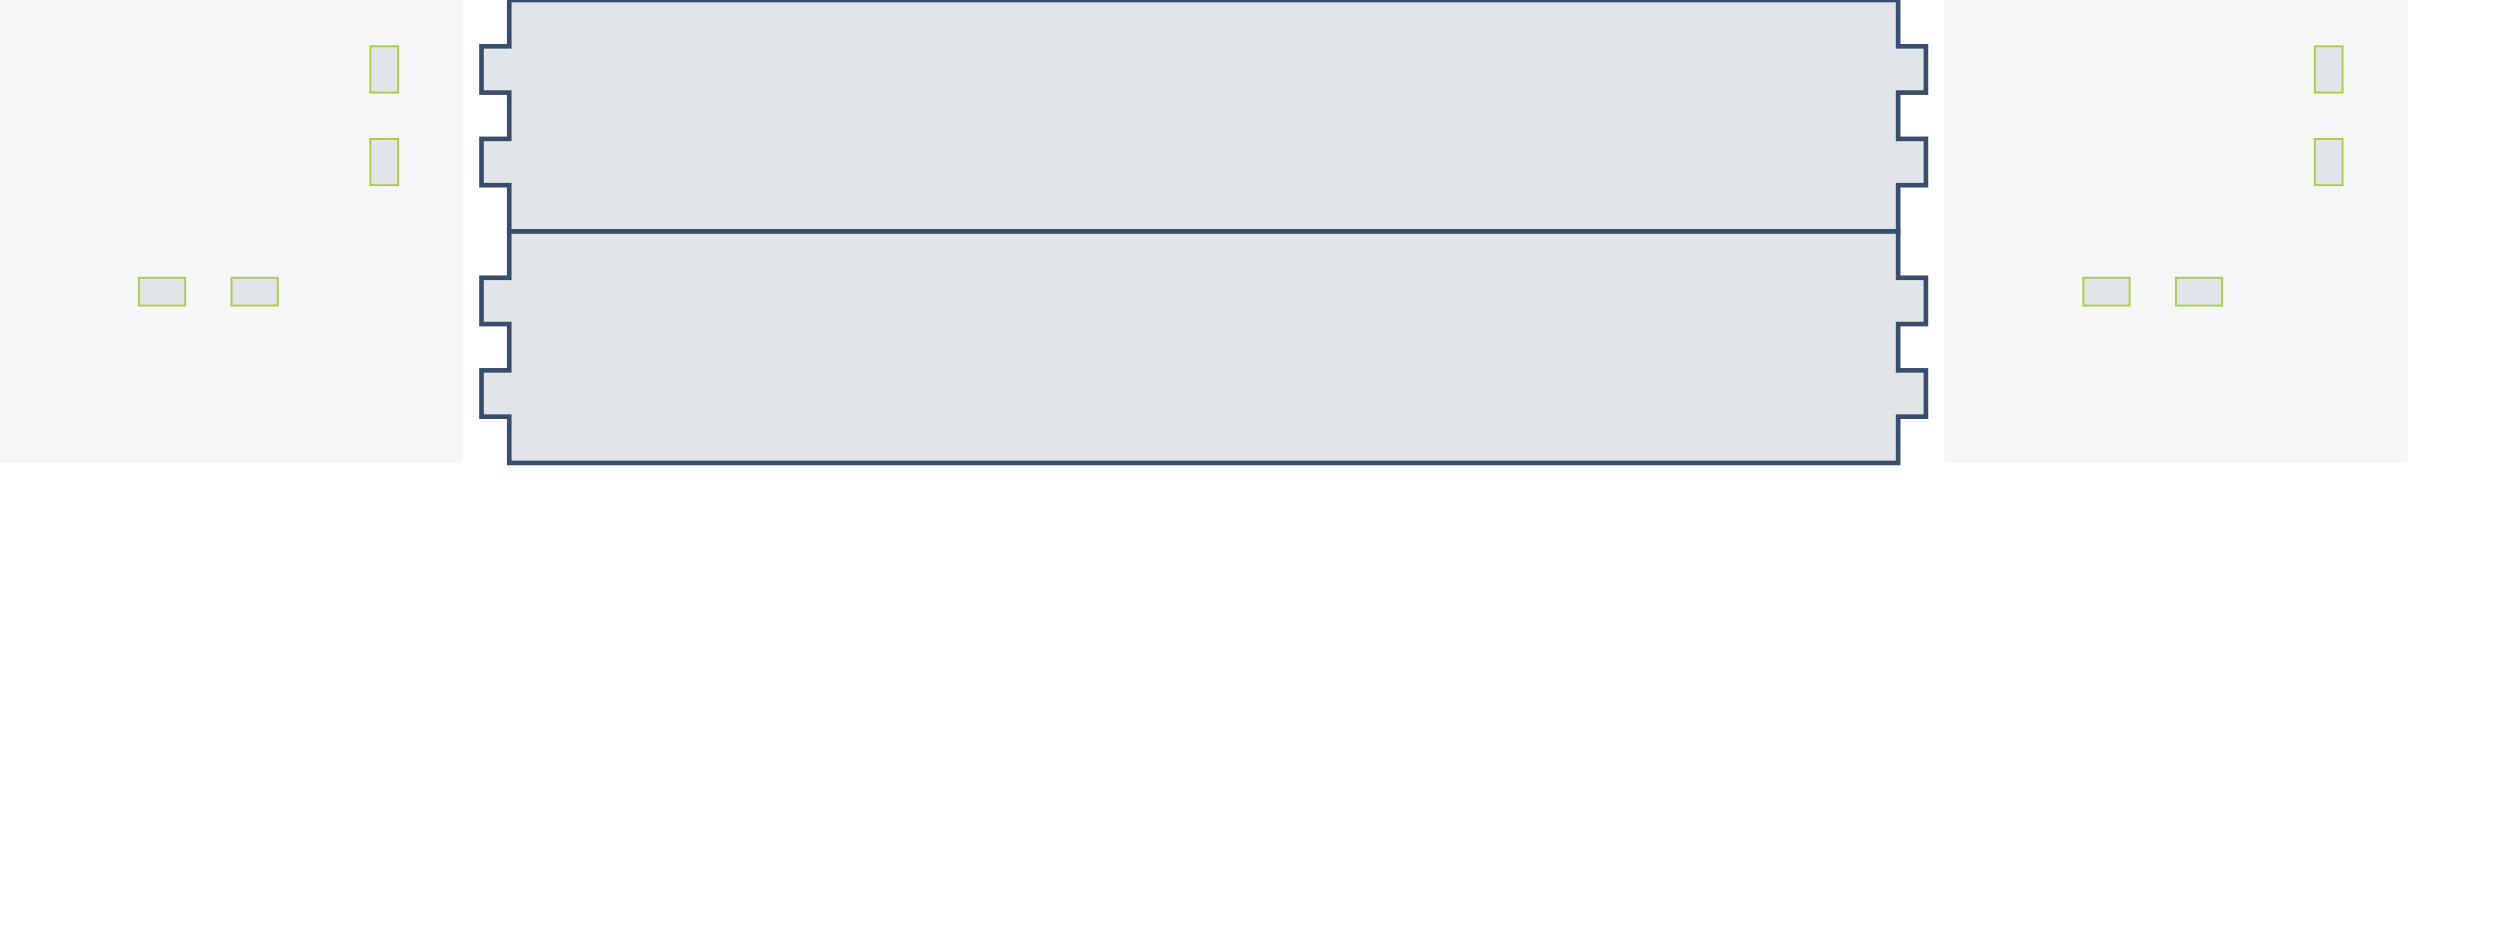
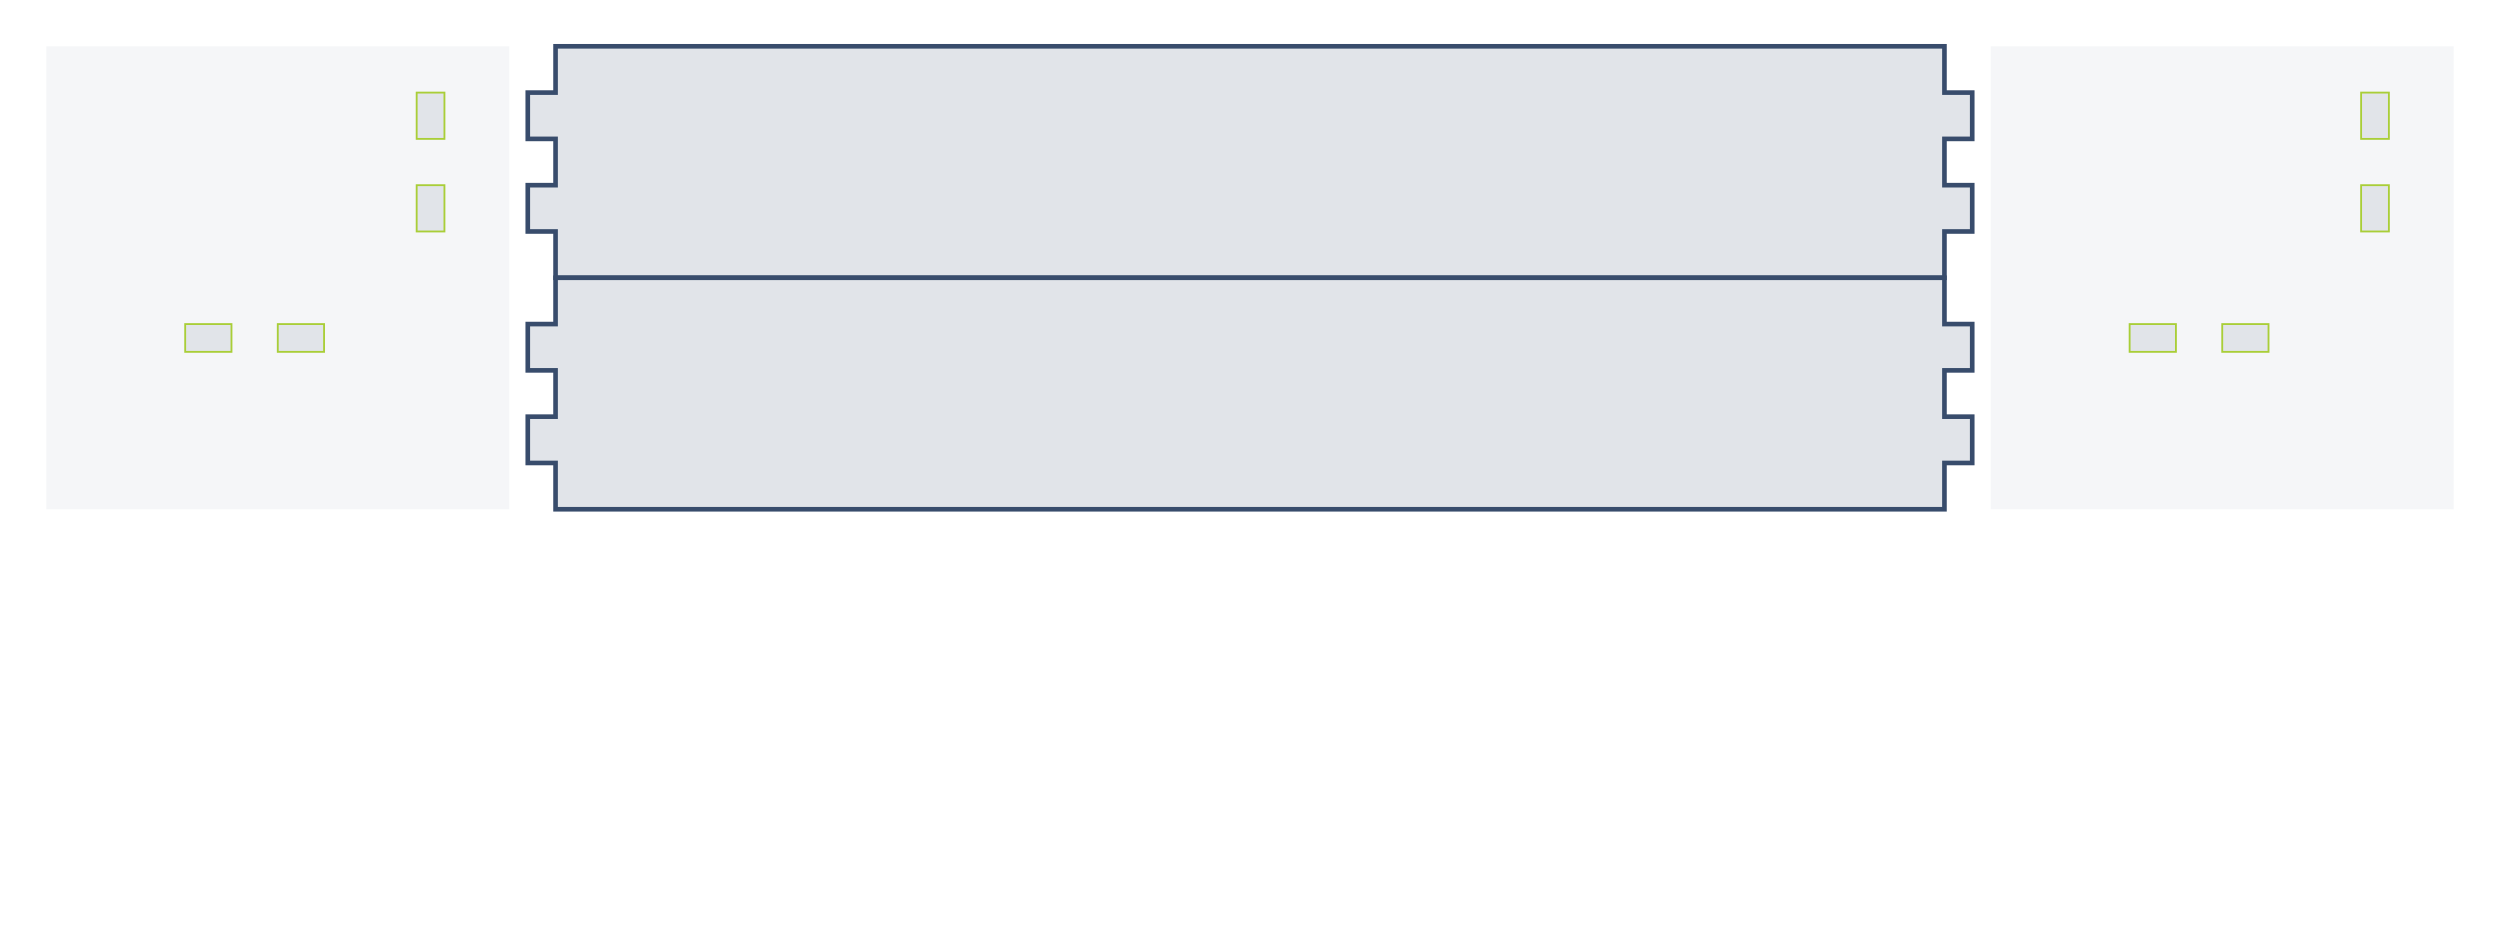
- <svg xmlns="http://www.w3.org/2000/svg" xmlns:ns1="http://www.heller-web.net/lasersvg" width="270mm" height="100mm" version="1.1" viewBox="0 0 270 100" xml:space="preserve" ns1:material-thickness="3" ns1:kerf="0.2">
+ <svg xmlns="http://www.w3.org/2000/svg" xmlns:ns1="http://www.heller-web.net/lasersvg" width="270mm" height="100mm" version="1.1" viewBox="-5 -5 270 100" xml:space="preserve" ns1:material-thickness="3" ns1:kerf="0.2">
  <path id="benchPlank" d="m 55 0 l 150 0 l 0 5 l 3 0 l 0 5 l -3 0 l 0 5 l 3 0 l 0 5 l -3 0 l 0 5 l -150 0 l 0 -5 l -3 0 l 0 -5 l 3 0 l 0 -5 l -3 0 l 0 -5 l 3 0 z" ns1:template="m 55 0 l 150 0 l 0 5 l {thickness} 0 l 0 5 l -{thickness} 0 l 0 5 l {thickness} 0 l 0 5 l -{thickness} 0 l 0 5 l -150 0 l 0 -5 l -{thickness} 0 l 0 -5 l {thickness} 0 l 0 -5 l -{thickness} 0 l 0 -5 l {thickness} 0 z" ns1:kerf-mask="i i g i s i g i s i i i g i s i g i s i" stroke="#384C6C" stroke-width="0.5" fill="#E1E4E9" />
  <path id="benchPlank2" d="m 55 25              l 150 0 l 0 5 l 3 0 l 0 5 l -3 0 l 0 5 l 3 0 l 0 5 l -3 0 l 0 5              l -150 0 l 0 -5 l -3 0 l 0 -5 l 3 0 l 0 -5 l -3 0 l 0 -5 l 3 0 z" ns1:template="m 55 25              l 150 0 l 0 5 l {thickness} 0 l 0 5 l -{thickness} 0 l 0 5 l {thickness} 0 l 0 5 l -{thickness} 0 l 0 5              l -150 0 l 0 -5 l -{thickness} 0 l 0 -5 l {thickness} 0 l 0 -5 l -{thickness} 0 l 0 -5 l {thickness} 0 z" ns1:kerf-mask="i i g i g i g i g i i i g i g i g i g i" stroke="#384C6C" stroke-width="0.5" fill="#E1E4E9" />
  <g id="benchSide" fill="#F5F6F8">
    <rect x="0" y="0" width="50" height="50" />
    <g fill="#E1E4E9" stroke="#A9CE38" stroke-width="0.2">
      <rect x="15" y="30" width="5" height="3" ns1:thickness-adjust="height" ns1:kerf-adjust="shrink" />
      <rect x="25" y="30" width="5" height="3" ns1:thickness-adjust="height" ns1:kerf-adjust="shrink" />
      <rect x="40" y="5" width="3" height="5" ns1:thickness-adjust="width" ns1:kerf-adjust="shrink" />
      <rect x="40" y="15" width="3" height="5" ns1:thickness-adjust="width" ns1:kerf-adjust="shrink" />
    </g>
  </g>
  <g id="benchSide2" fill="#F5F6F8">
    <rect x="210" y="0" width="50" height="50" />
    <g fill="#E1E4E9" stroke="#A9CE38" stroke-width="0.2">
      <rect x="225" y="30" width="5" height="3" ns1:thickness-adjust="height" ns1:kerf-adjust="shrink" />
      <rect x="235" y="30" width="5" height="3" ns1:thickness-adjust="height" ns1:kerf-adjust="shrink" />
      <rect x="250" y="5" width="3" height="5" ns1:thickness-adjust="width" ns1:kerf-adjust="shrink" />
      <rect x="250" y="15" width="3" height="5" ns1:thickness-adjust="width" ns1:kerf-adjust="shrink" />
    </g>
  </g>
</svg>
